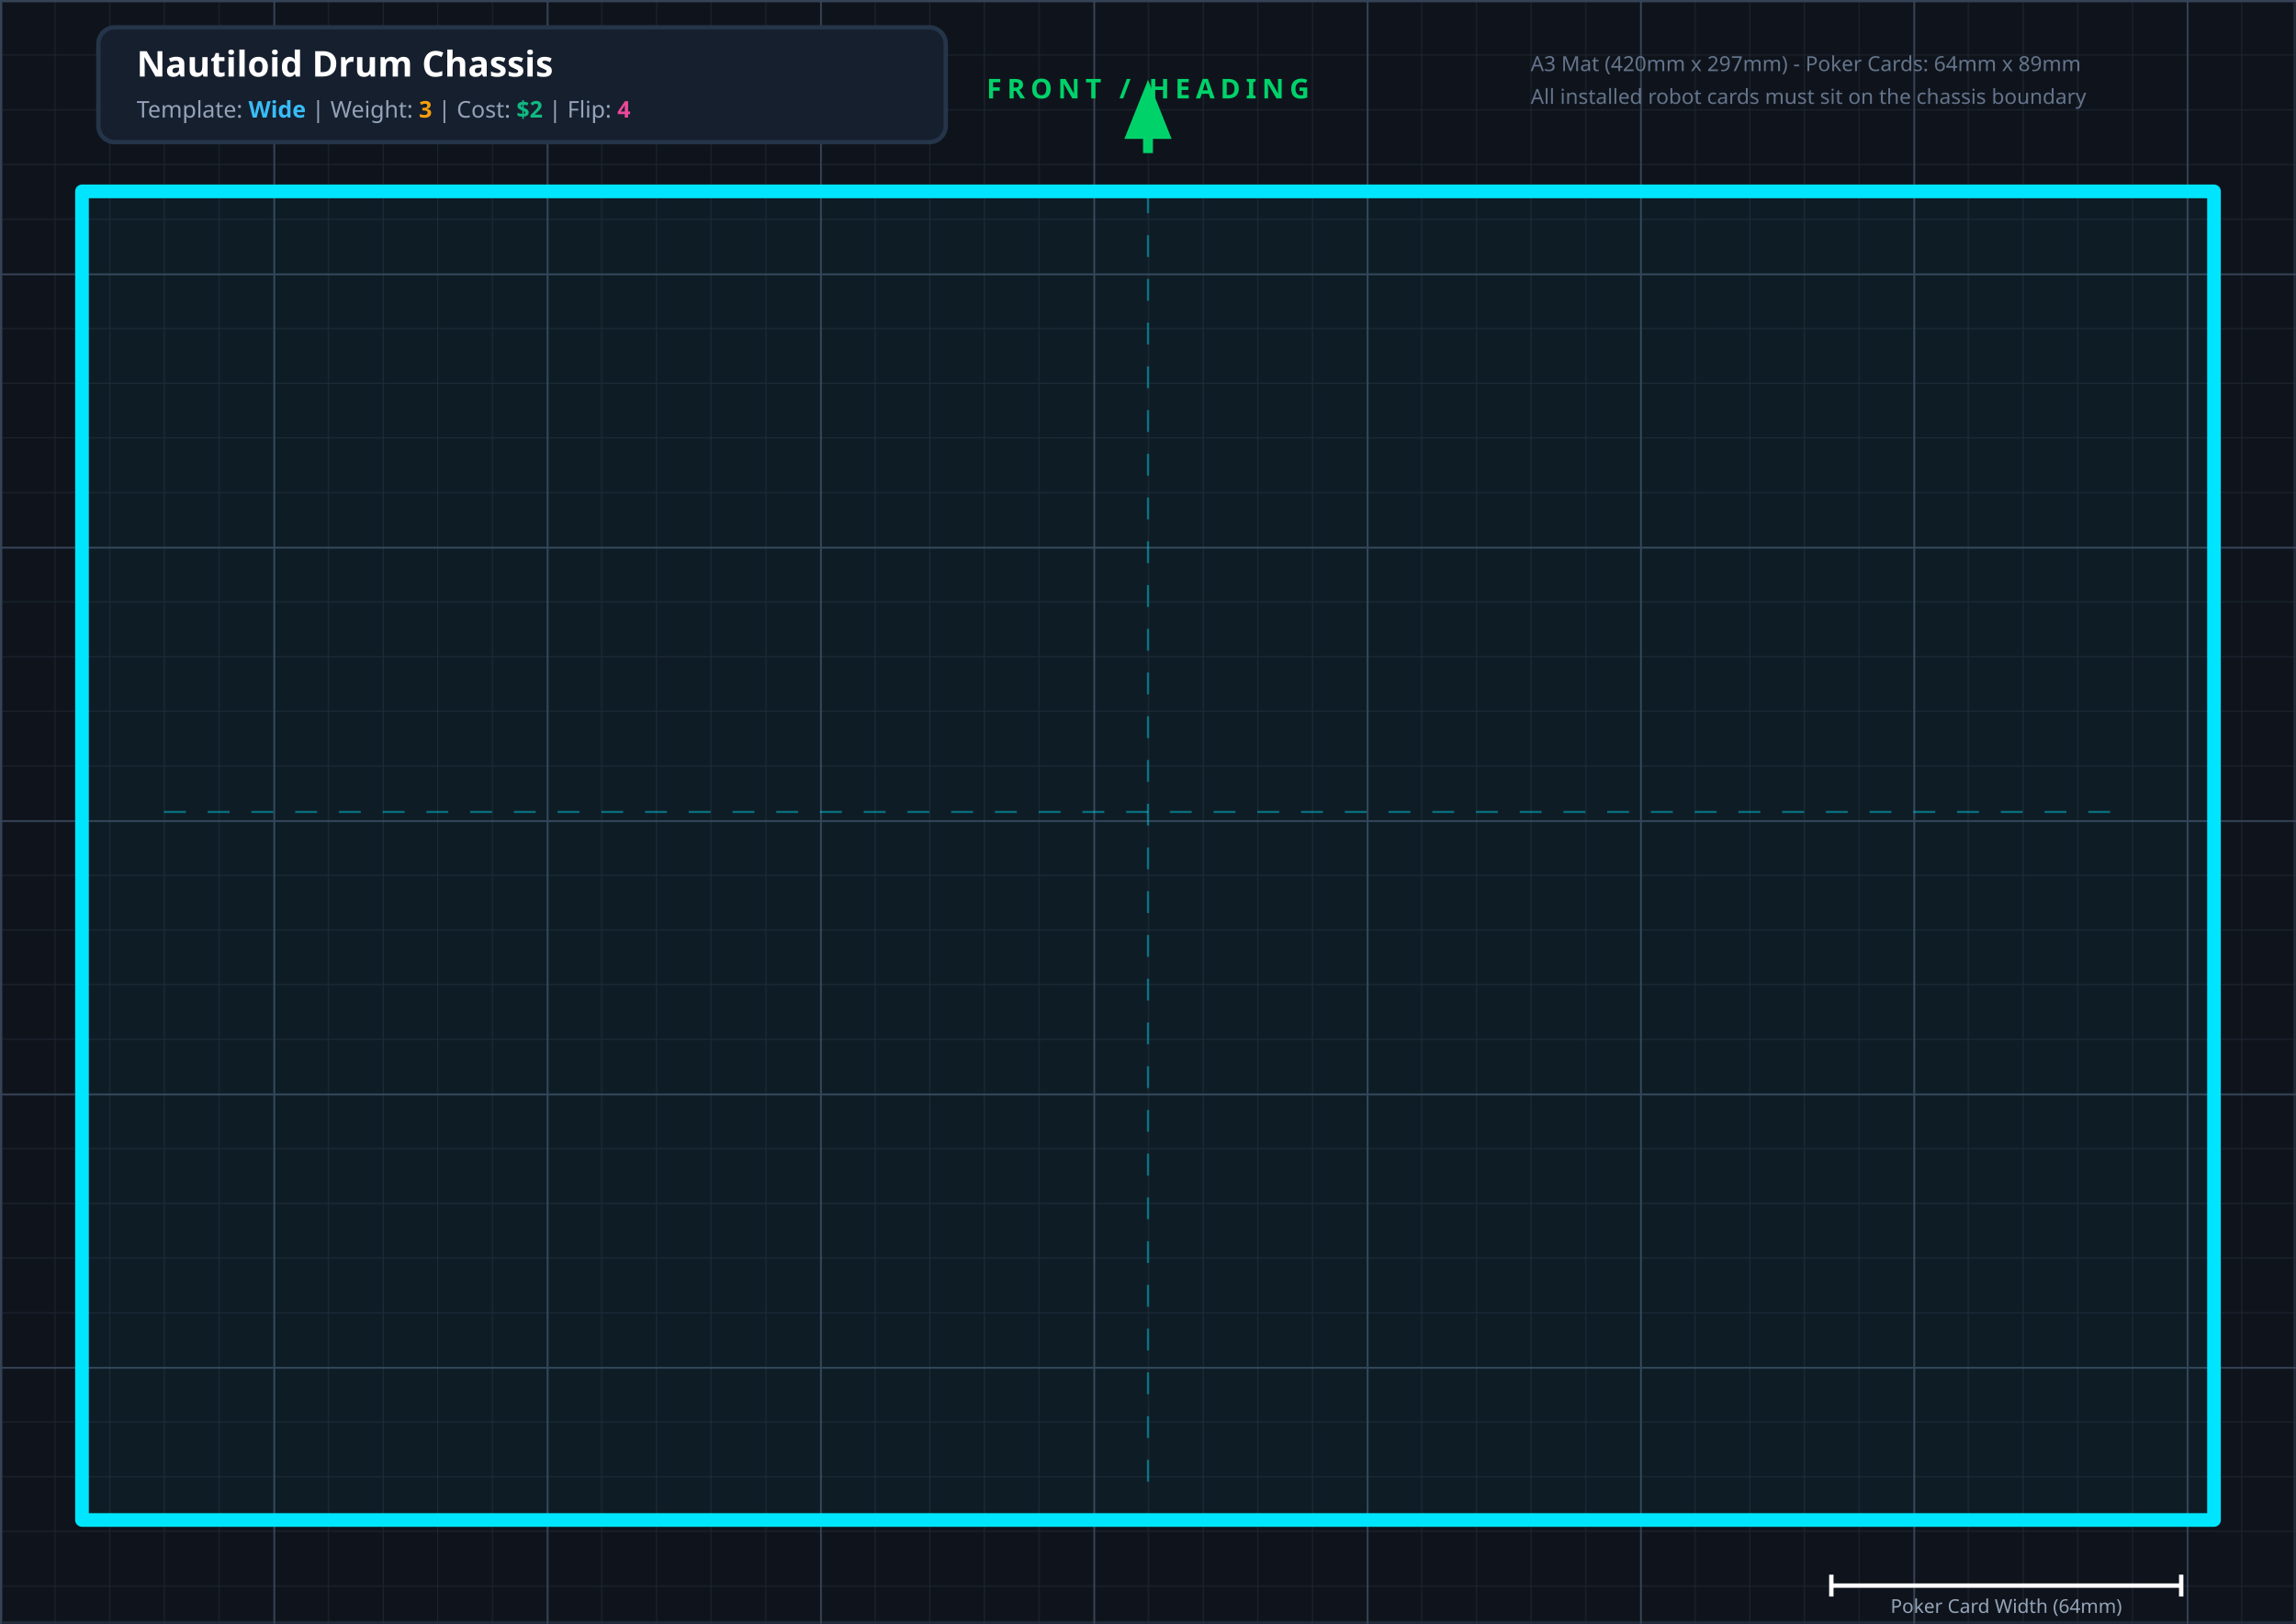
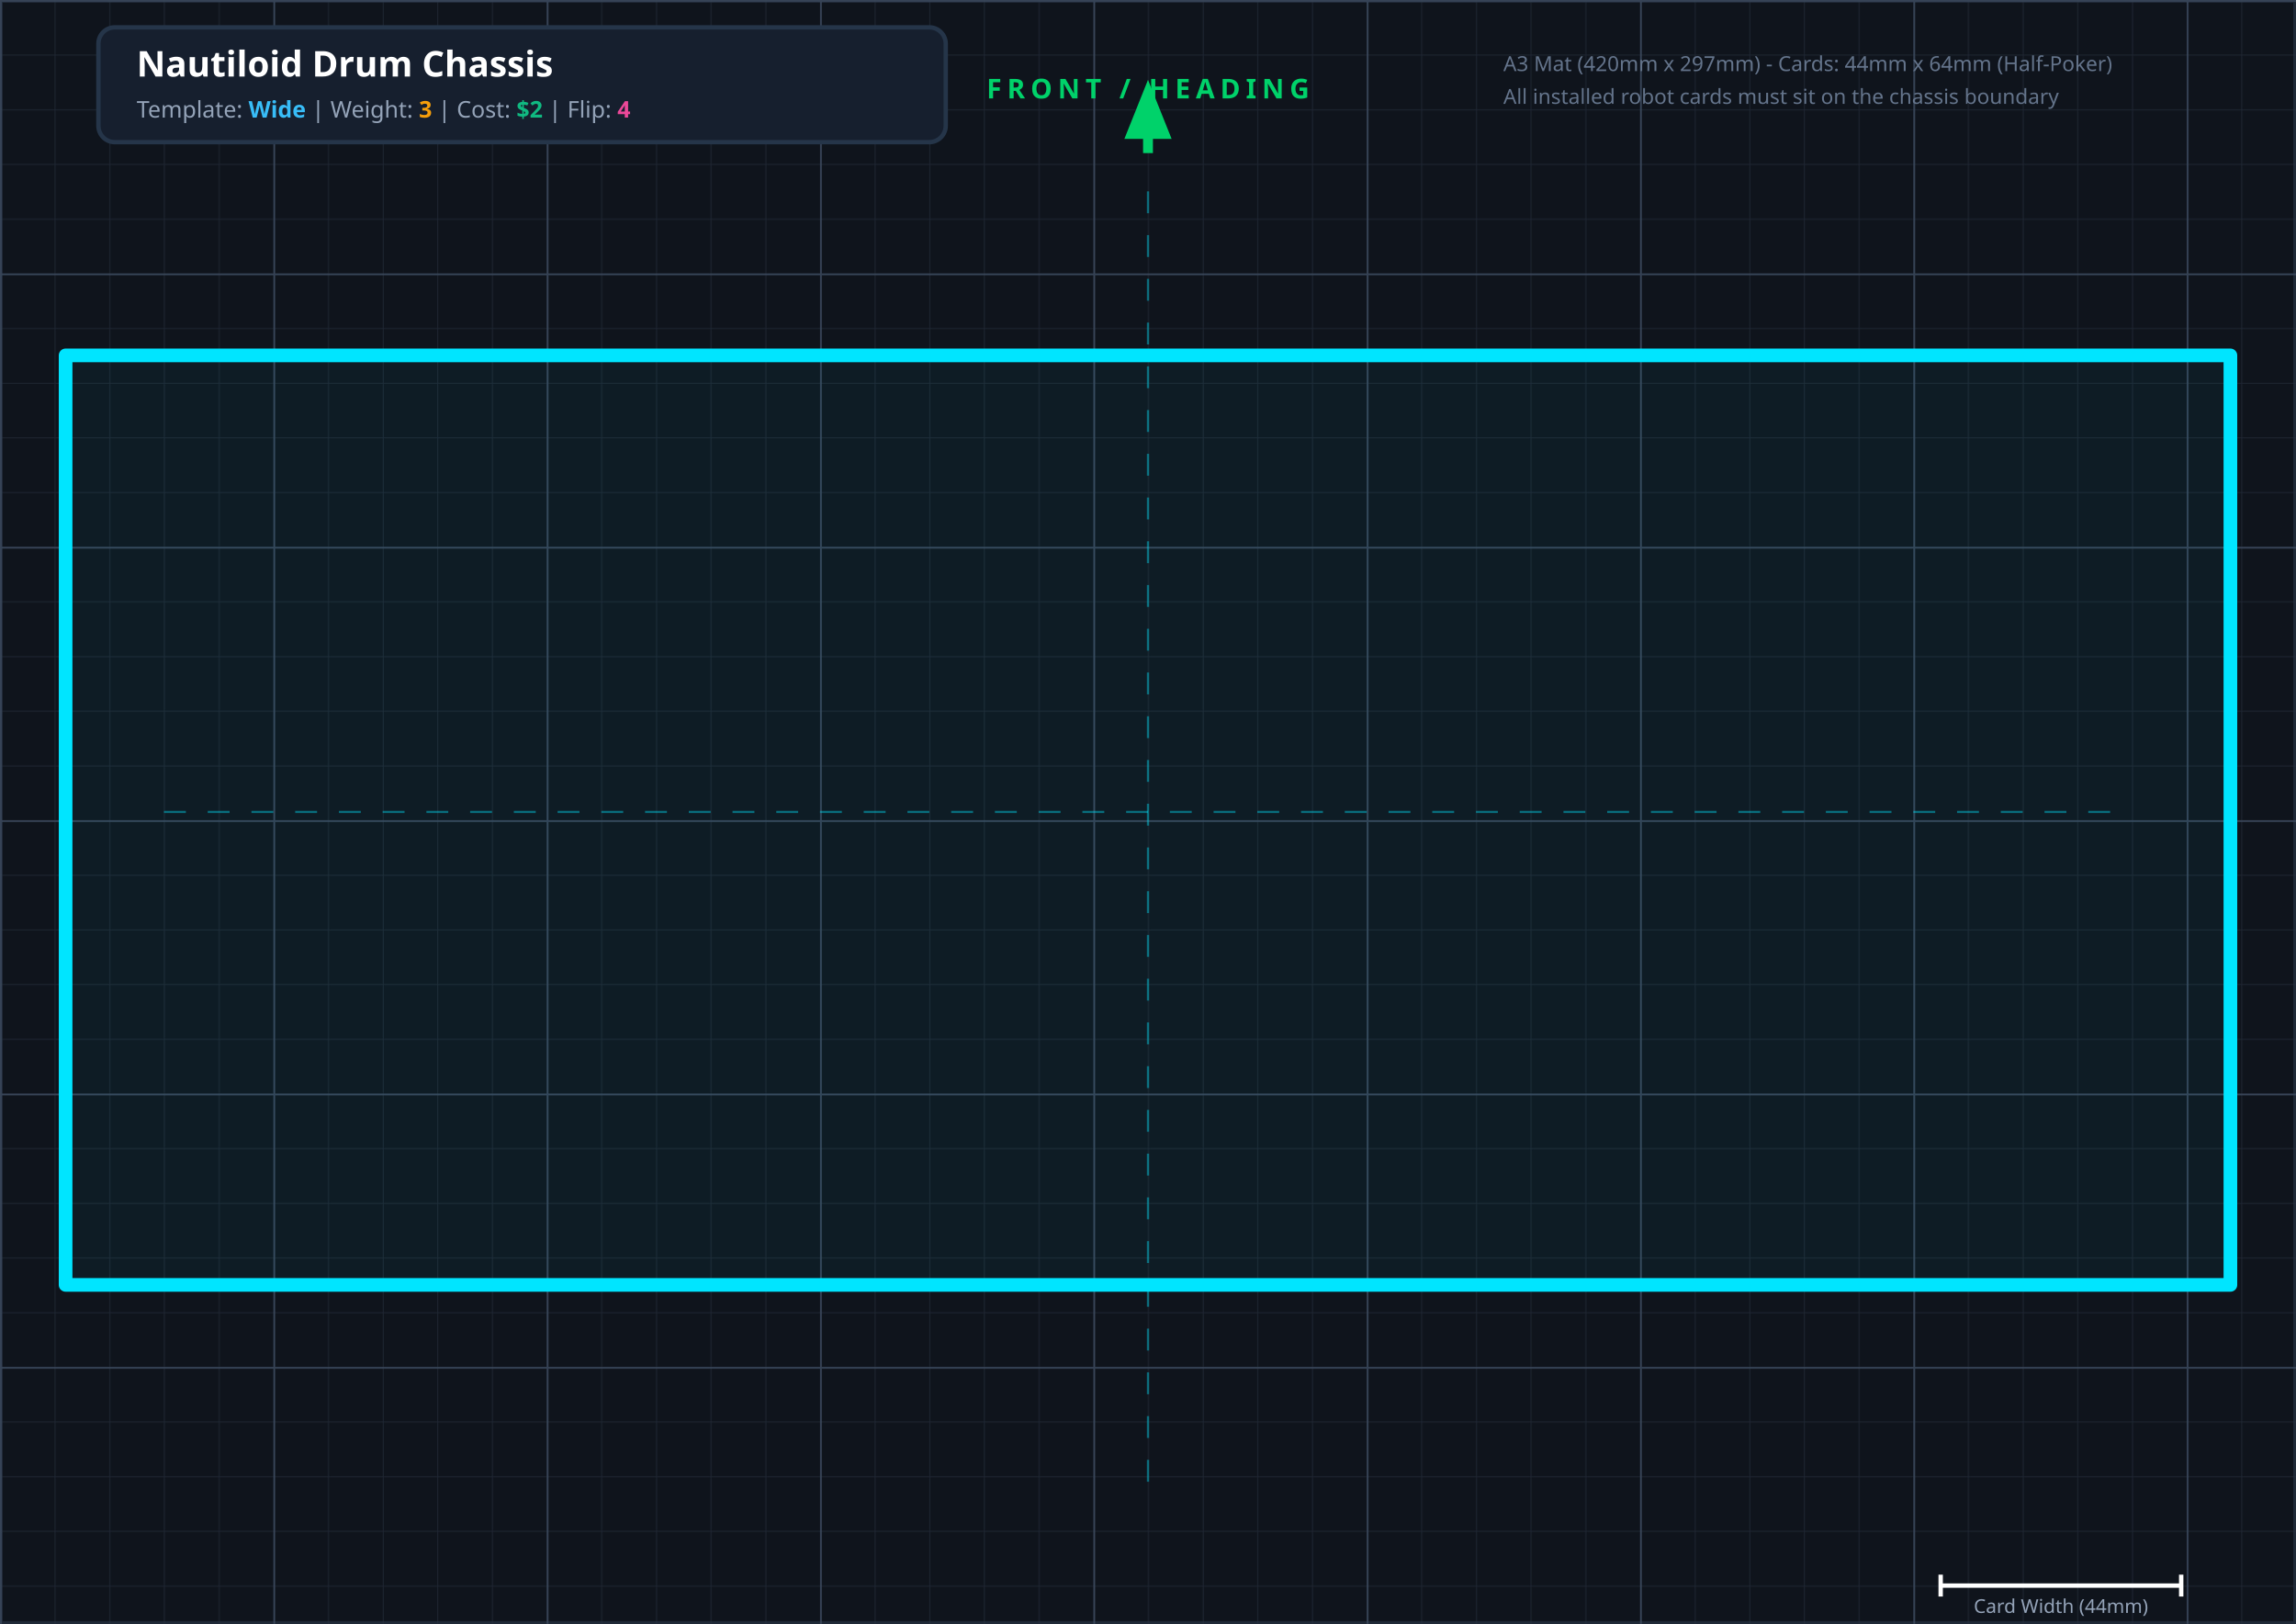
<svg xmlns="http://www.w3.org/2000/svg" viewBox="0 0 420.0 297.0" width="420.0mm" height="297.0mm" class="a3-sheet-svg">
  <defs>
    <pattern id="grid-10" width="10" height="10" patternUnits="userSpaceOnUse">
      <path d="M 10 0 L 0 0 0 10" fill="none" stroke="#2a3342" stroke-width="0.3" opacity="0.6" />
    </pattern>
    <pattern id="grid-50" width="50" height="50" patternUnits="userSpaceOnUse">
      <rect width="50" height="50" fill="url(#grid-10)" />
      <path d="M 50 0 L 0 0 0 50" fill="none" stroke="#3b485d" stroke-width="0.7" opacity="0.8" />
    </pattern>
    <marker id="arrow" viewBox="0 0 10 10" refX="5" refY="5" markerWidth="6" markerHeight="6" orient="auto-start-reverse">
      <path d="M 0 1 L 10 5 L 0 9 z" fill="#00d26a" />
    </marker>
  </defs>
  <rect x="0" y="0" width="420.0" height="297.0" fill="#0f141c" stroke="#1f2937" stroke-width="1" />
  <rect x="0" y="0" width="420.0" height="297.0" fill="url(#grid-50)" />
  <line x1="210.0" y1="35" x2="210.0" y2="272.0" stroke="#00e5ff" stroke-width="0.4" stroke-dasharray="4,4" opacity="0.4" />
  <line x1="30" y1="148.5" x2="390.0" y2="148.5" stroke="#00e5ff" stroke-width="0.4" stroke-dasharray="4,4" opacity="0.4" />
-   <polygon points="15.0,35.0 405.0,35.0 405.0,278.0 15.0,278.0" fill="rgba(0, 229, 255, 0.04)" stroke="#00e5ff" stroke-width="2.5" stroke-linejoin="round" class="chassis-boundary-shape" />
+   <polygon points="12.0,65.0 408.0,65.0 408.0,235.0 12.0,235.0" fill="rgba(0, 229, 255, 0.04)" stroke="#00e5ff" stroke-width="2.5" stroke-linejoin="round" class="chassis-boundary-shape" />
  <g class="facing-indicator" transform="translate(210.0, 20)">
    <line x1="0" y1="8" x2="0" y2="0" stroke="#00d26a" stroke-width="1.8" marker-end="url(#arrow)" />
    <text x="0" y="-2" fill="#00d26a" font-family="sans-serif" font-size="5" font-weight="bold" text-anchor="middle" letter-spacing="1">FRONT / HEADING</text>
  </g>
  <g class="sheet-title-banner" transform="translate(18, 5)">
    <rect x="0" y="0" width="155" height="21" rx="3" fill="#161f2e" stroke="#253549" stroke-width="0.8" />
    <text x="7" y="9" fill="#ffffff" font-family="sans-serif" font-size="6.5" font-weight="bold">Nautiloid Drum Chassis</text>
    <text x="7" y="16.5" fill="#94a3b8" font-family="sans-serif" font-size="4.2">Template: <tspan fill="#38bdf8" font-weight="bold">Wide</tspan> | Weight: <tspan fill="#f59e0b" font-weight="bold">3</tspan> | Cost: <tspan fill="#10b981" font-weight="bold">$2</tspan> | Flip: <tspan fill="#ec4899" font-weight="bold">4</tspan>
    </text>
  </g>
-   <g class="sheet-rules-note" transform="translate(280.0, 7)">
-     <text x="0" y="6" fill="#64748b" font-family="sans-serif" font-size="3.8">A3 Mat (420mm x 297mm) - Poker Cards: 64mm x 89mm</text>
+   <g class="sheet-rules-note" transform="translate(275.0, 7)">
+     <text x="0" y="6" fill="#64748b" font-family="sans-serif" font-size="3.8">A3 Mat (420mm x 297mm) - Cards: 44mm x 64mm (Half-Poker)</text>
    <text x="0" y="12" fill="#64748b" font-family="sans-serif" font-size="3.8">All installed robot cards must sit on the chassis boundary</text>
  </g>
-   <g class="scale-bar" transform="translate(335.0, 290.0)">
-     <line x1="0" y1="0" x2="64" y2="0" stroke="#ffffff" stroke-width="0.8" />
+   <g class="scale-bar" transform="translate(355.0, 290.0)">
+     <line x1="0" y1="0" x2="44" y2="0" stroke="#ffffff" stroke-width="0.8" />
    <line x1="0" y1="-2" x2="0" y2="2" stroke="#ffffff" stroke-width="0.8" />
-     <line x1="64" y1="-2" x2="64" y2="2" stroke="#ffffff" stroke-width="0.8" />
-     <text x="32" y="5" fill="#94a3b8" font-family="sans-serif" font-size="3.5" text-anchor="middle">Poker Card Width (64mm)</text>
+     <line x1="44" y1="-2" x2="44" y2="2" stroke="#ffffff" stroke-width="0.8" />
+     <text x="22" y="5" fill="#94a3b8" font-family="sans-serif" font-size="3.5" text-anchor="middle">Card Width (44mm)</text>
  </g>
</svg>
